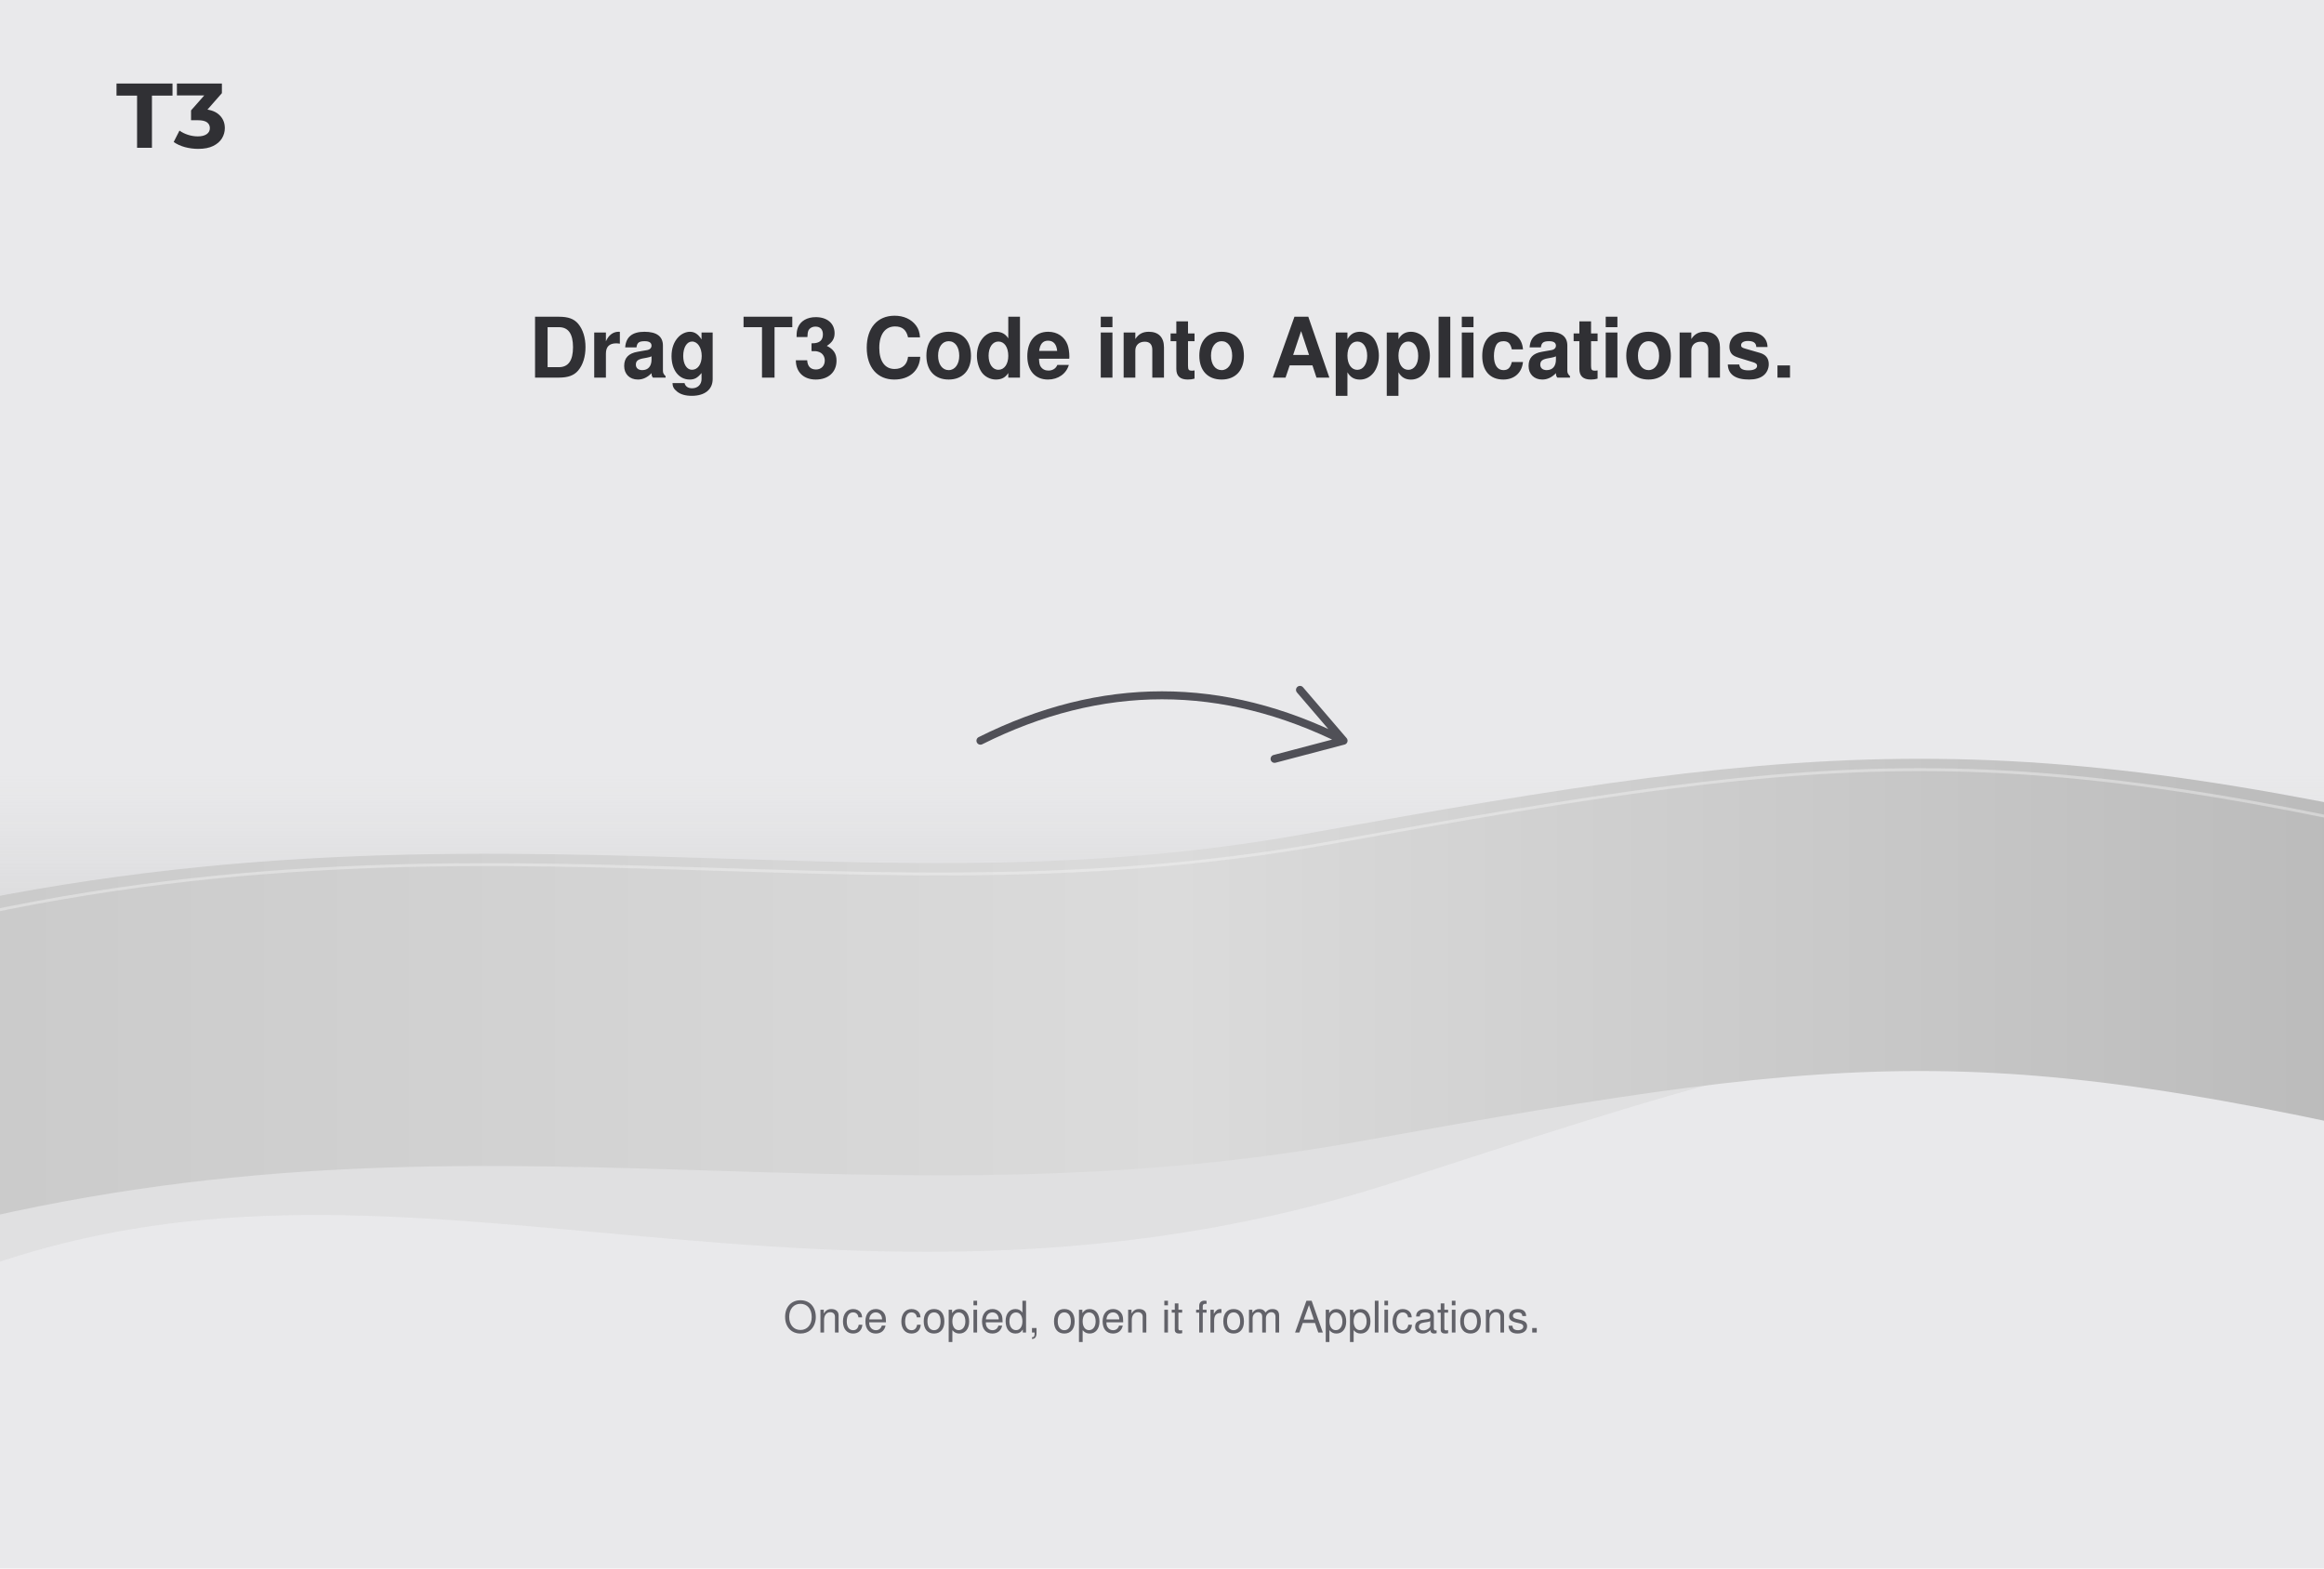
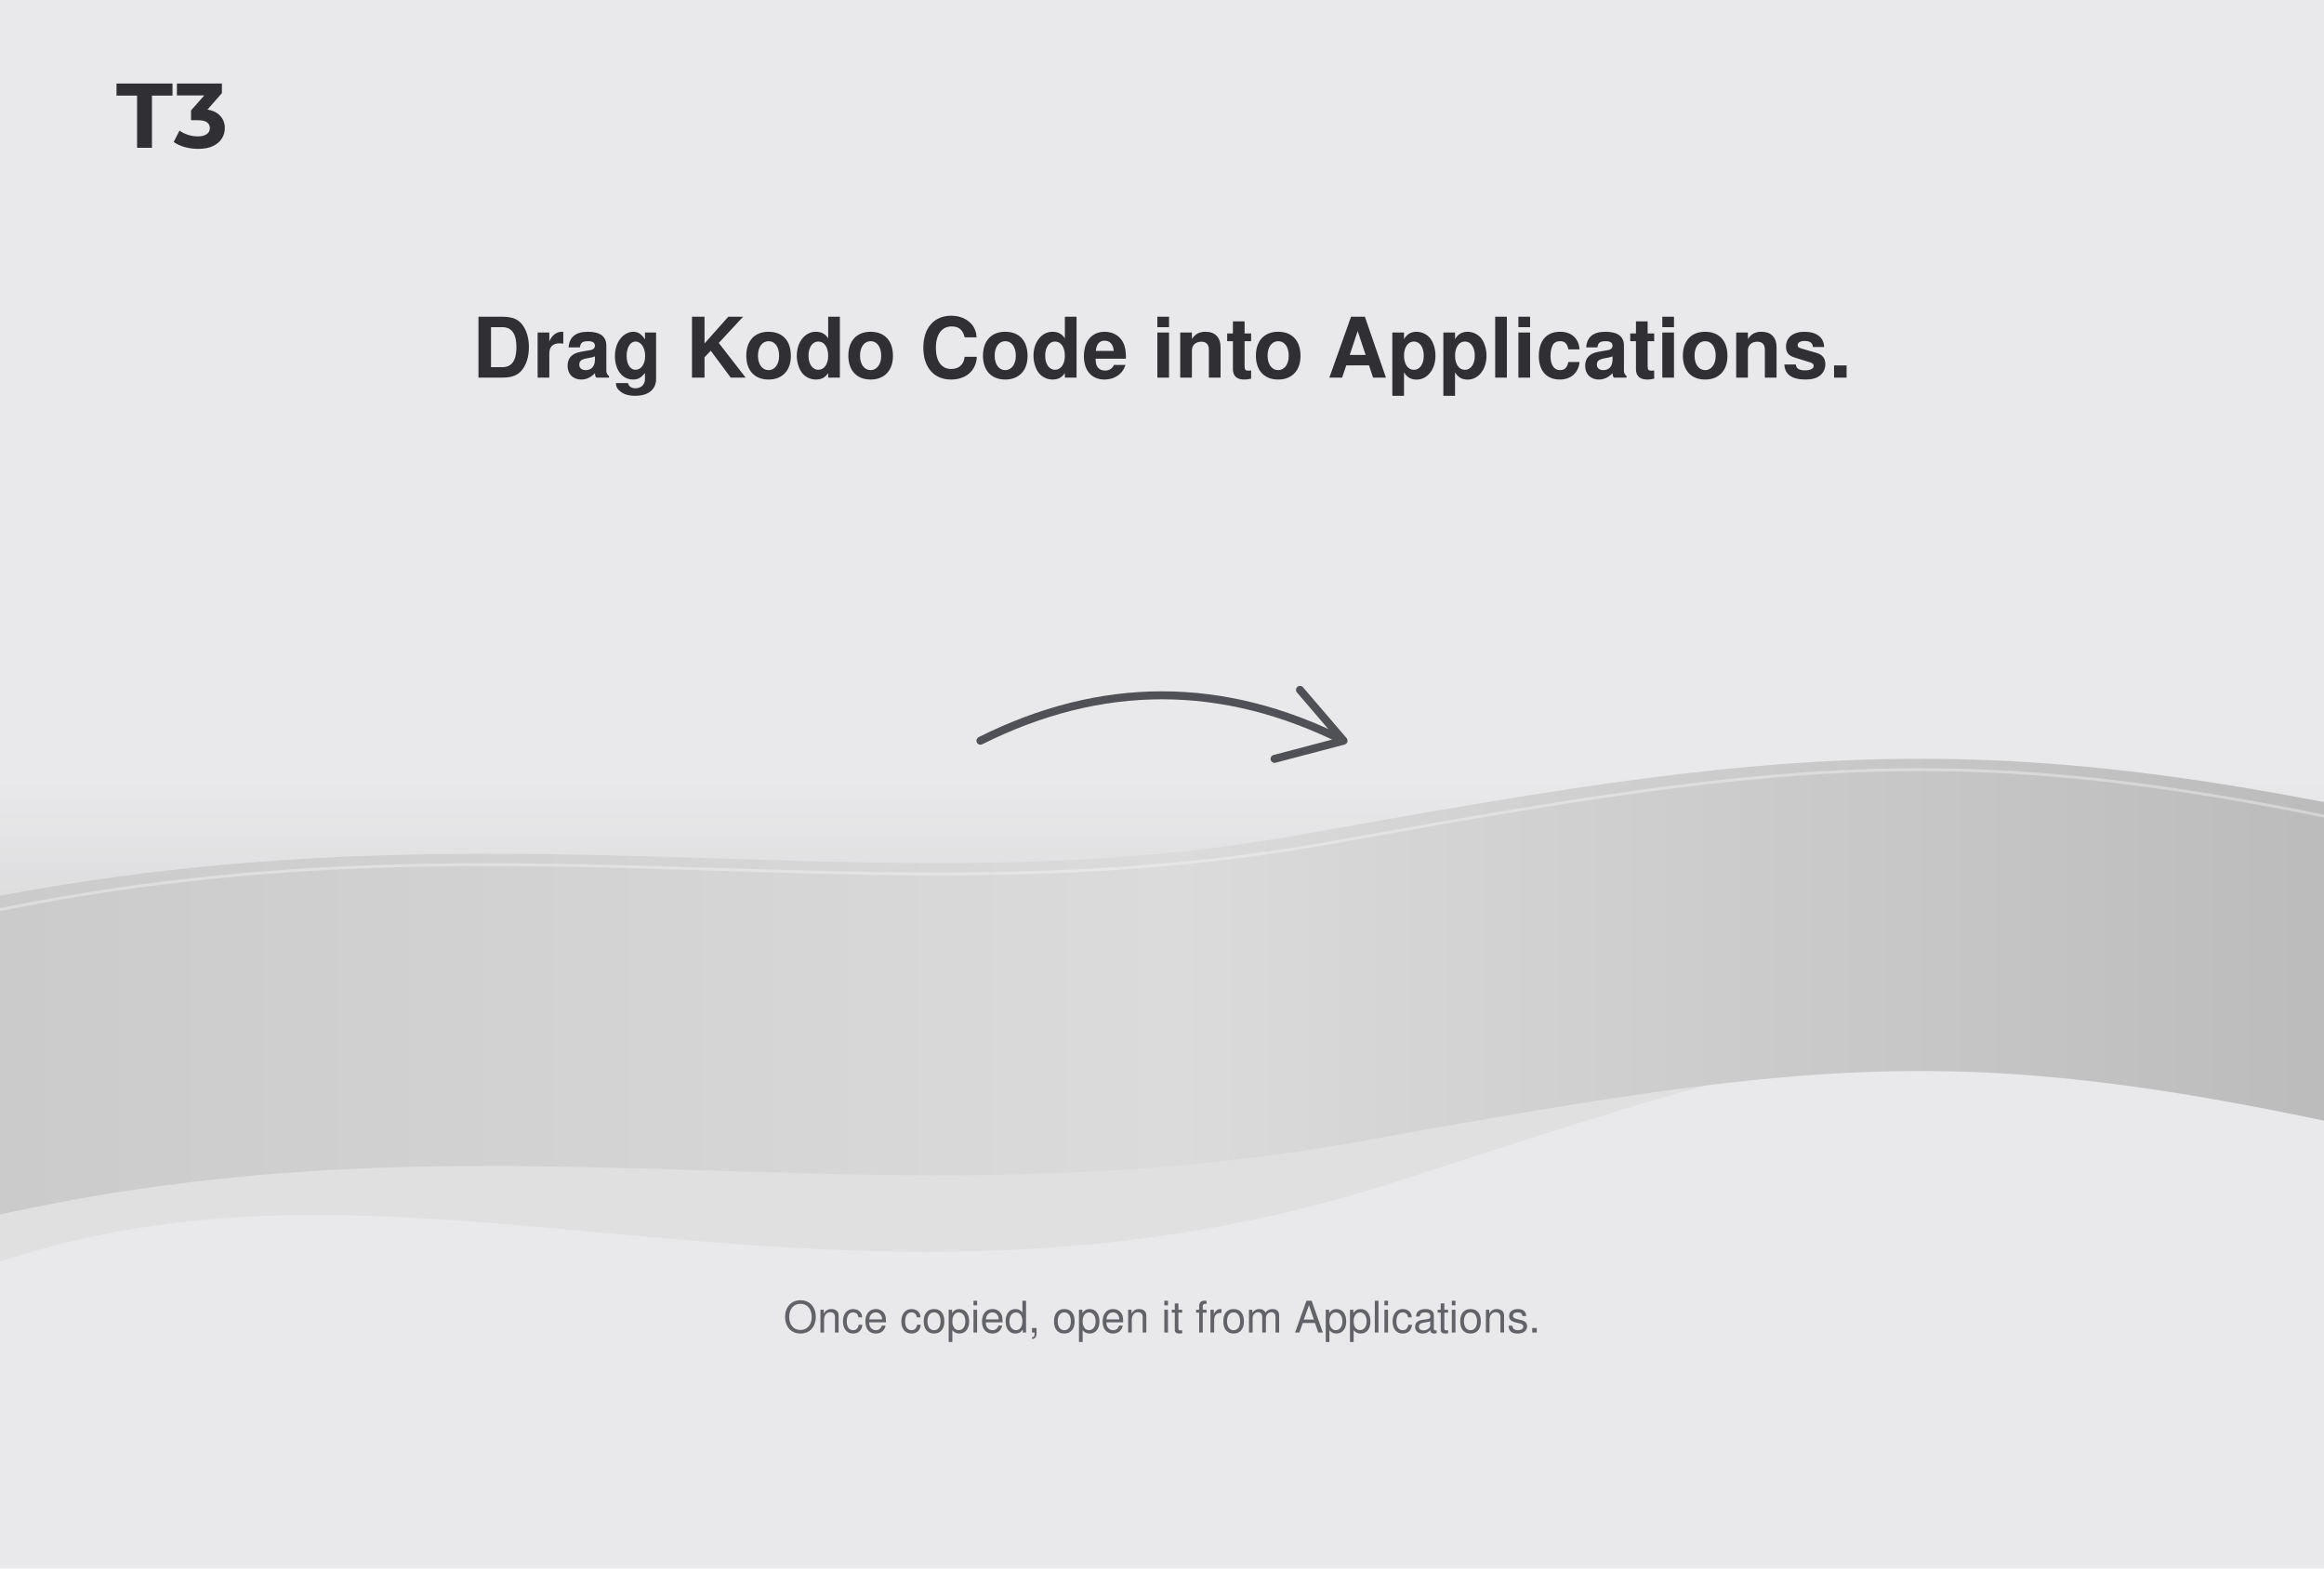
<svg xmlns="http://www.w3.org/2000/svg" width="1280" height="864" viewBox="0 0 640 432">
  <defs>
    <linearGradient id="veil" x1="0" y1="0" x2="0" y2="1">
      <stop stop-color="#B7B7B7" stop-opacity="0" />
      <stop offset=".55" stop-color="#A5A5A5" stop-opacity=".24" />
      <stop offset="1" stop-color="#D1D1D1" stop-opacity=".4" />
    </linearGradient>
    <linearGradient id="silk" x1="0" y1="0" x2="1" y2="0">
      <stop stop-color="#C8C8C8" />
      <stop offset=".5" stop-color="#DBDBDB" />
      <stop offset="1" stop-color="#B5B5B5" />
    </linearGradient>
  </defs>
  <rect width="640" height="432" fill="#E9E9EB" />
  <path d="M-60 293C95 220 214 304 362 256S559 191 707 257" stroke="url(#veil)" stroke-width="146" fill="none" opacity="1" stroke-linecap="round" stroke-linejoin="round" />
  <path d="M-60 306C113 252 223 298 367 272S553 242 707 280" stroke="url(#silk)" stroke-width="86" fill="none" opacity="1" stroke-linecap="round" stroke-linejoin="round" />
  <path d="M-60 266C113 212 223 258 367 232S553 202 707 240" stroke="#F5F5F5" stroke-width="0.8" fill="none" opacity="0.42" stroke-linecap="round" stroke-linejoin="round" />
  <svg x="32" y="23" width="30" height="18" viewBox="15.531 37 94.394 56.96" fill="#303034">
    <path d="M33.451 93V47.56H15.531V37H64.331V47.56H46.411V93H33.451ZM86.725 93.96C82.832 93.96 78.965 93.453 75.125 92.44C71.285 91.373 68.032 89.88 65.365 87.96L70.405 78.04C72.539 79.587 75.019 80.813 77.845 81.72C80.672 82.627 83.525 83.08 86.405 83.08C89.659 83.08 92.219 82.44 94.085 81.16C95.952 79.88 96.885 78.12 96.885 75.88C96.885 73.747 96.059 72.067 94.405 70.84C92.752 69.613 90.085 69 86.405 69H80.485V60.44L96.085 42.76L97.525 47.4H68.165V37H107.365V45.4L91.845 63.08L85.285 59.32H89.045C95.925 59.32 101.125 60.867 104.645 63.96C108.165 67.053 109.925 71.027 109.925 75.88C109.925 79.027 109.099 81.987 107.445 84.76C105.792 87.48 103.259 89.693 99.845 91.4C96.432 93.107 92.059 93.96 86.725 93.96Z" />
  </svg>
-   <text x="320" y="104" fill="#303034" font-family="Helvetica" font-size="23" font-weight="700" text-anchor="middle">Drag T3 Code into Applications.</text>
+   <text x="320" y="104" fill="#303034" font-family="Helvetica" font-size="23" font-weight="700" text-anchor="middle">Drag Kodo Code into Applications.</text>
  <path d="M270 204Q320 179 370 204M358 190L370 204L351 209" stroke="#505057" stroke-width="2.2" fill="none" opacity="1" stroke-linecap="round" stroke-linejoin="round" />
  <text x="320" y="367" fill="#626269" font-family="Helvetica" font-size="12" font-weight="400" text-anchor="middle">Once copied, open it from Applications.</text>
</svg>
